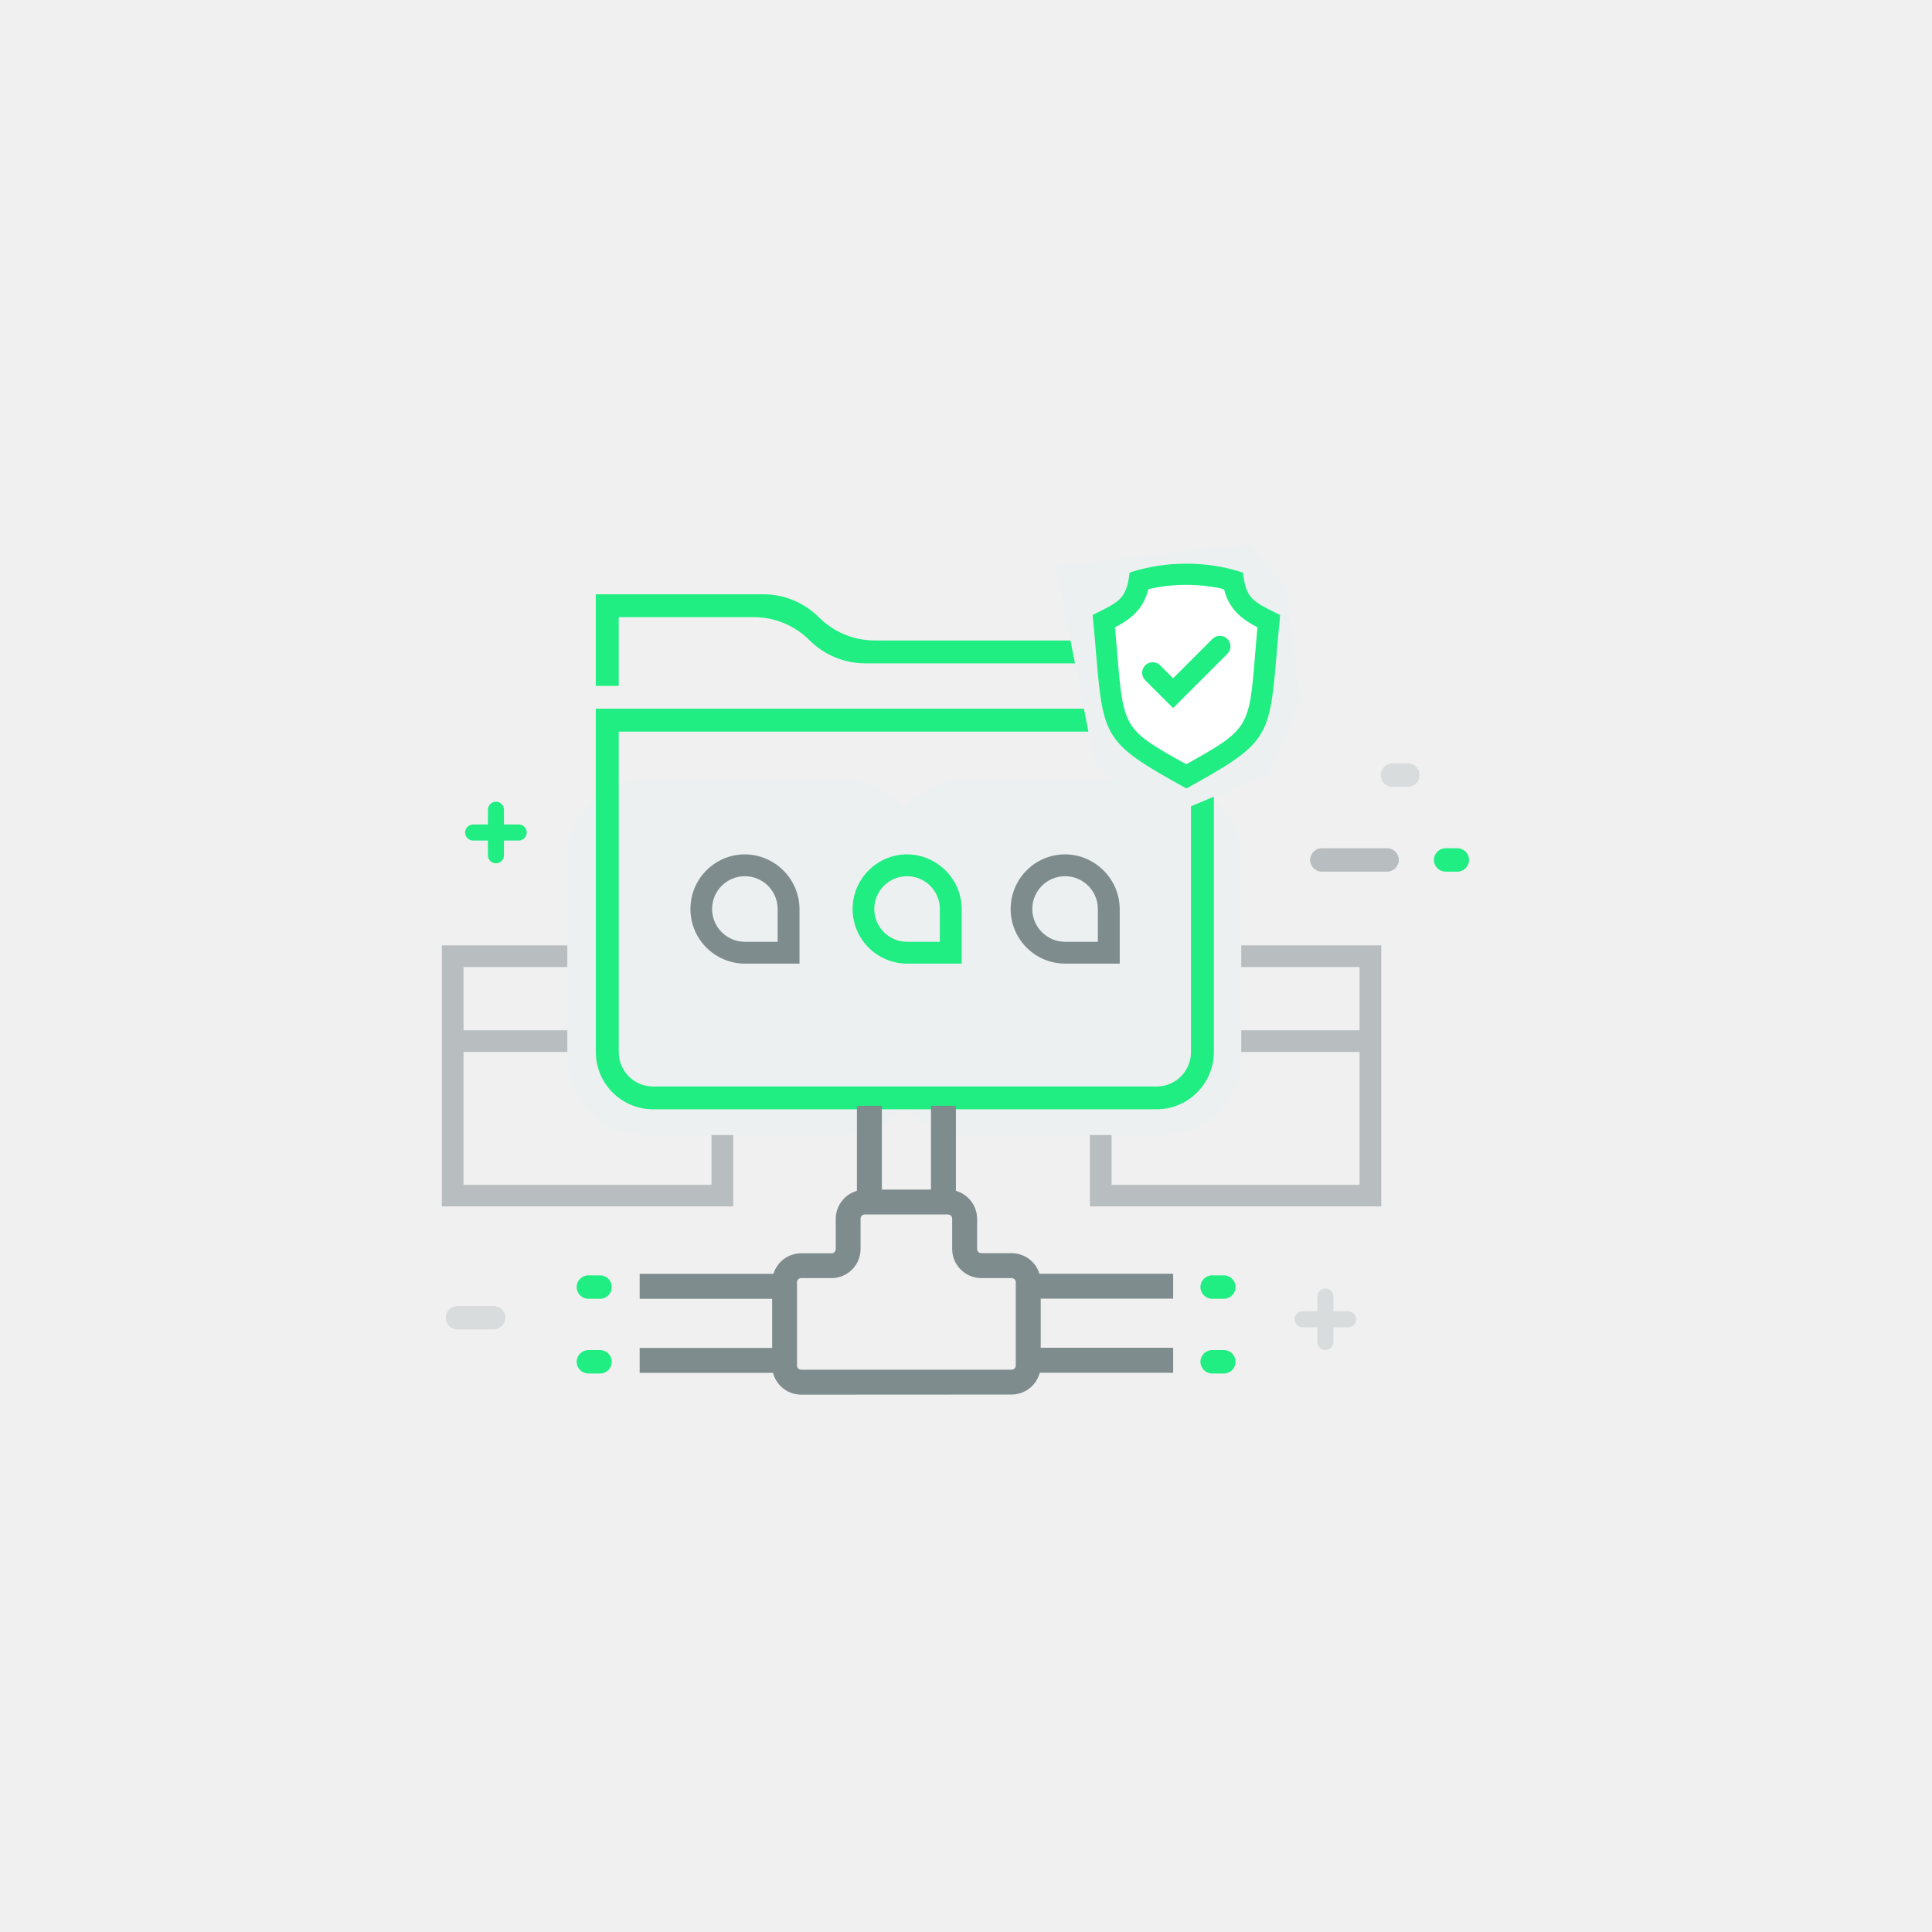
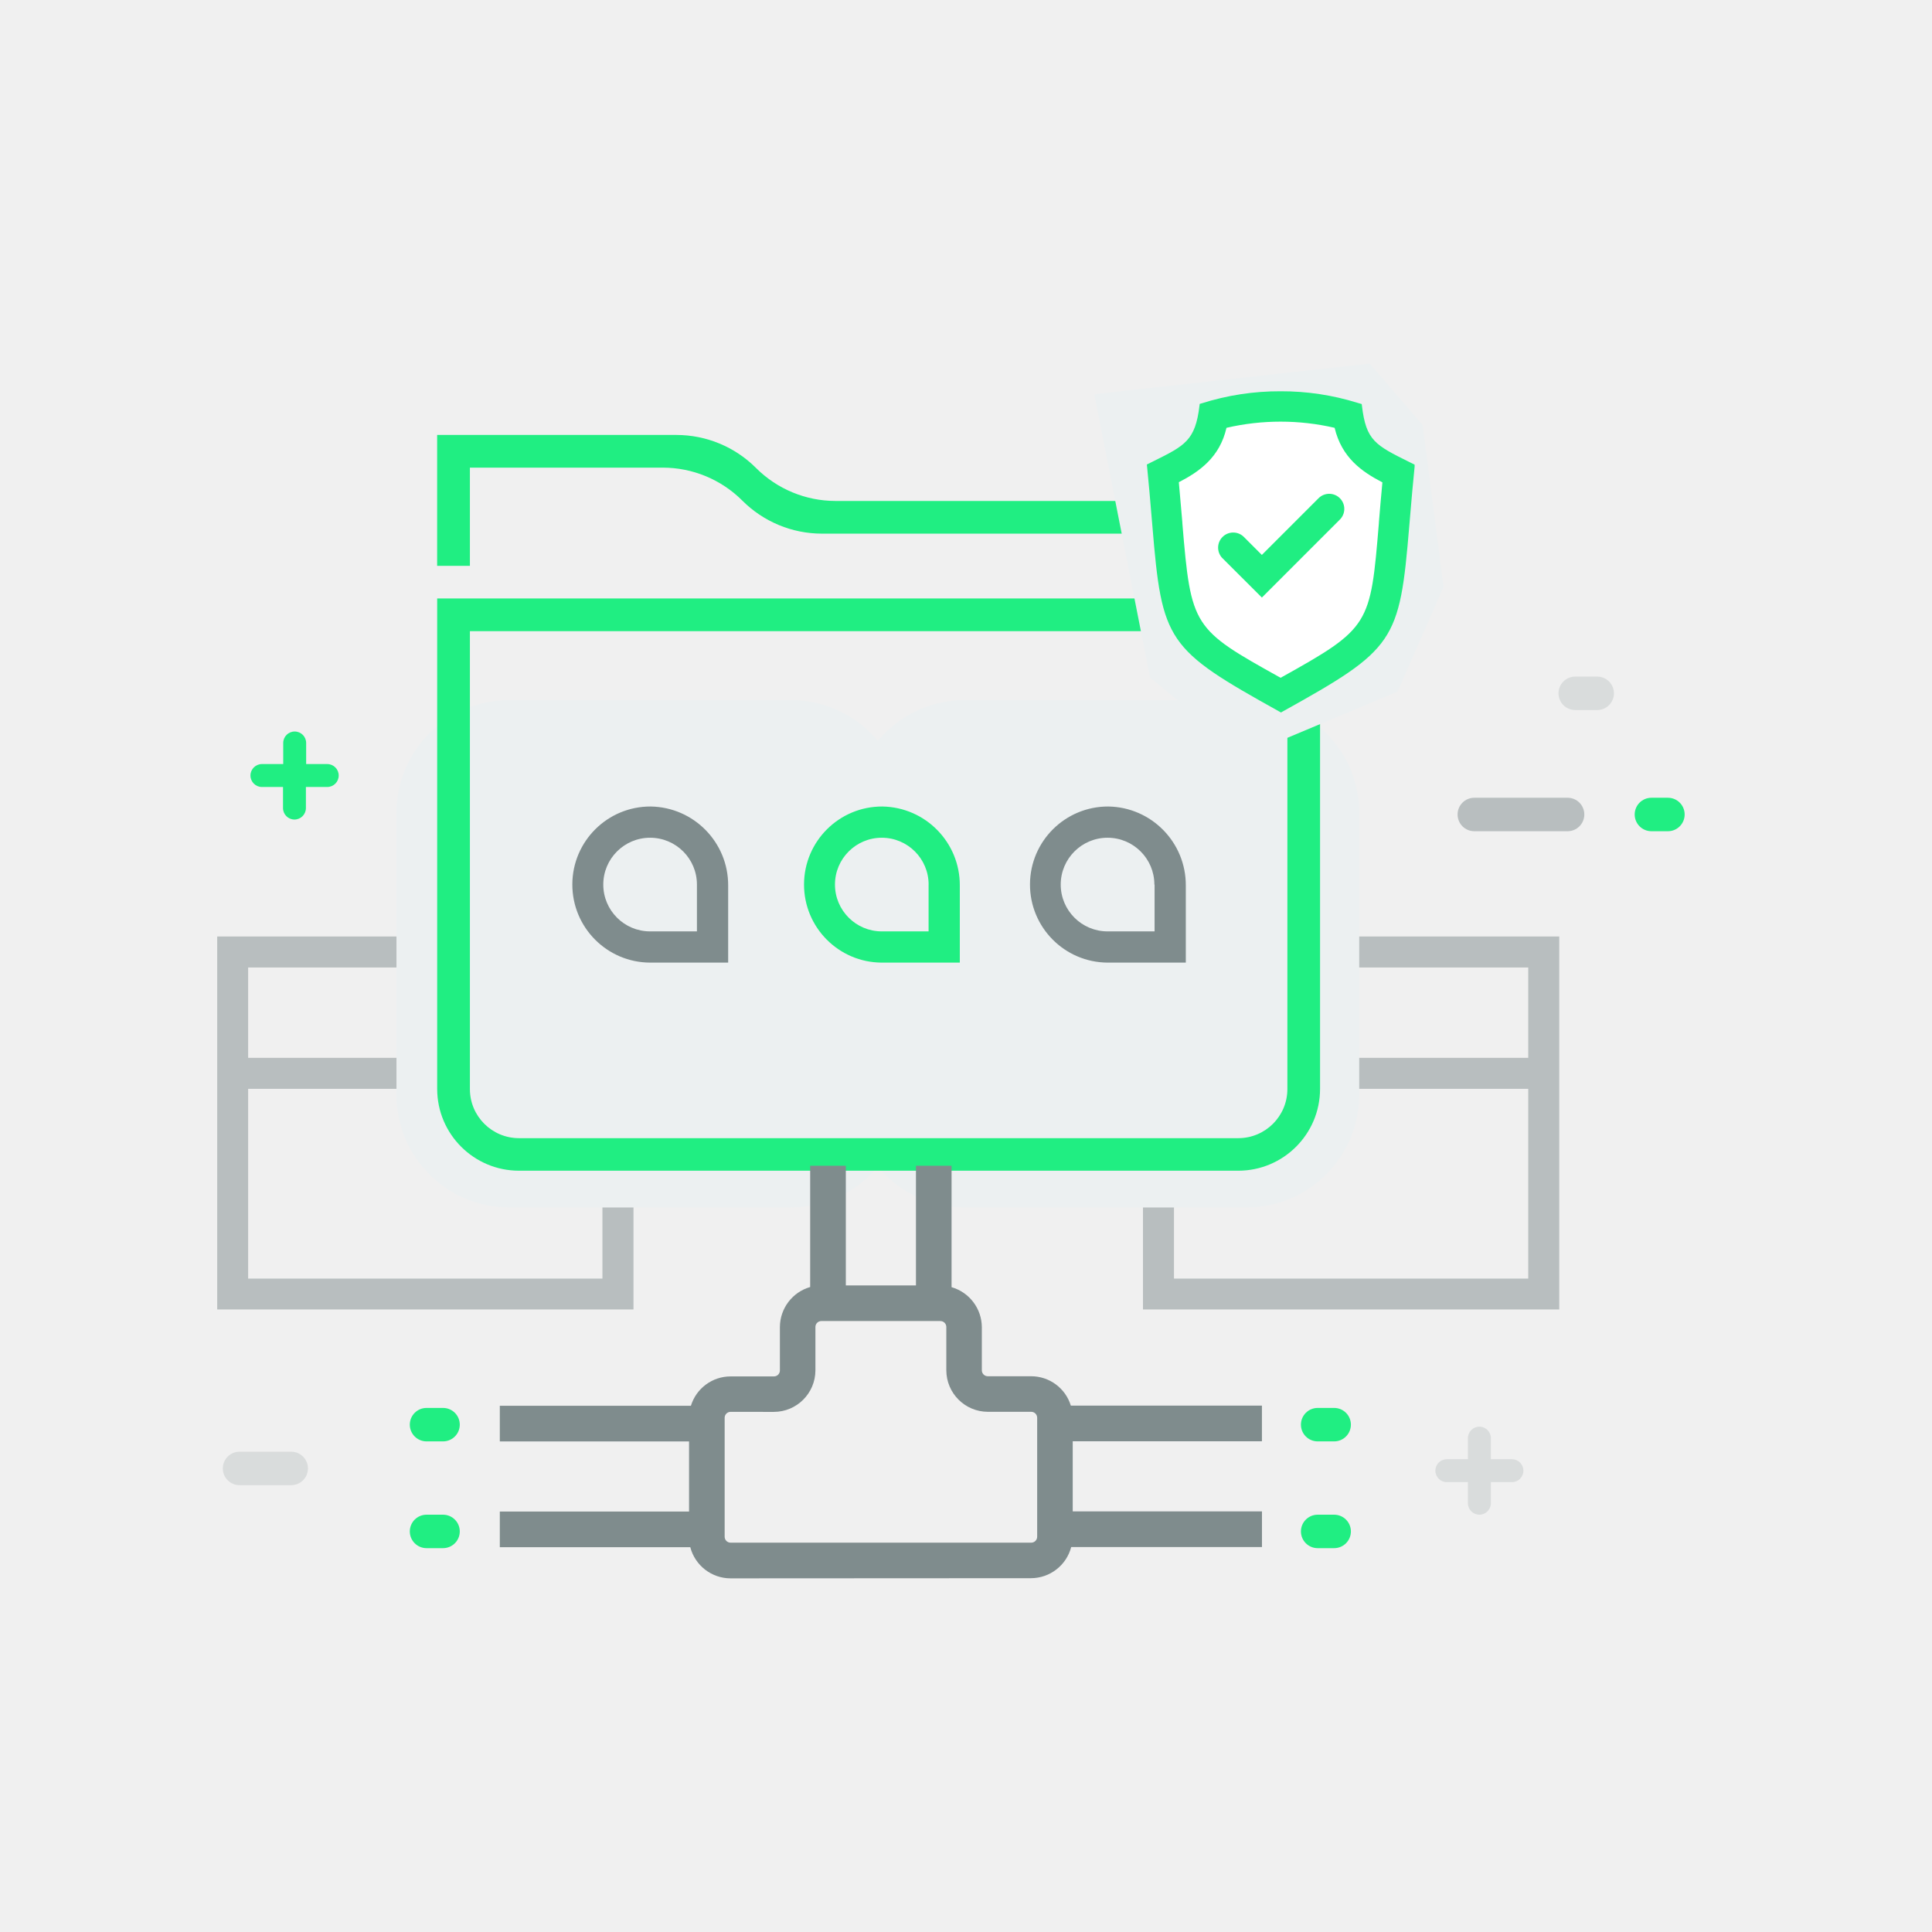
- <svg xmlns="http://www.w3.org/2000/svg" viewBox="0 0 669 669">
+ <svg xmlns="http://www.w3.org/2000/svg" id="Layer_1" data-name="Layer 1" viewBox="0 0 468.3 468.3">
  <defs>
-     <style>.cls-1,.cls-9{fill:#fff;}.cls-1{opacity:0;}.cls-2{fill:#20ee82;}.cls-3,.cls-8{opacity:0.2;}.cls-4,.cls-6,.cls-8{fill:#7f8c8d;}.cls-5,.cls-6{opacity:0.5;}.cls-7{fill:#ecf0f1;}</style>
+     <style>.cls-1,.cls-9{fill:#fff;}.cls-1{fill-opacity:0;}.cls-2{fill:#20ee82;}.cls-3,.cls-8{opacity:0.2;}.cls-4,.cls-6,.cls-8{fill:#7f8c8d;}.cls-5,.cls-6{opacity:0.5;}.cls-6,.cls-8{isolation:isolate;}.cls-7{fill:#ecf0f1;}</style>
  </defs>
  <g id="Layer_2" data-name="Layer 2">
-     <rect class="cls-1" width="669" height="669" />
+     <rect class="cls-1" width="468.3" height="468.3" />
  </g>
  <g id="Layer_7" data-name="Layer 7">
-     <path class="cls-2" d="M7288.24,7306.12h4.05a4.05,4.05,0,1,1,0,8.11h-4.05a4.05,4.05,0,1,1,0-8.11Z" transform="translate(-6868.5 -6864.5)" />
+     <path class="cls-2" d="M419.74,441.62h4a4.05,4.05,0,0,1,0,8.11h-4a4.05,4.05,0,0,1,0-8.11Z" transform="translate(-100.35 -100.35)" />
    <g class="cls-3">
-       <path class="cls-4" d="M7350.69,7128.85H7356a4.05,4.05,0,0,1,0,8.11h-5.33a4.05,4.05,0,0,1,0-8.11Z" transform="translate(-6868.5 -6864.5)" />
+       <path class="cls-4" d="M482.19,264.35h5.31a4.05,4.05,0,0,1,0,8.11h-5.33a4.05,4.05,0,0,1,0-8.11Z" transform="translate(-100.35 -100.35)" />
    </g>
    <g class="cls-3">
-       <path class="cls-4" d="M7026.91,7316.73h12.53a4.05,4.05,0,0,1,0,8.11h-12.53a4.05,4.05,0,0,1,0-8.11Z" transform="translate(-6868.5 -6864.5)" />
+       <path class="cls-4" d="M158.41,452.23h12.53a4.05,4.05,0,0,1,0,8.11H158.41a4.05,4.05,0,0,1,0-8.11Z" transform="translate(-100.35 -100.35)" />
    </g>
    <g class="cls-5">
-       <path class="cls-4" d="M7348.82,7166.33h-22.61a4.05,4.05,0,0,1,0-8.11h22.61a4.05,4.05,0,0,1,0,8.11Z" transform="translate(-6868.5 -6864.5)" />
+       <path class="cls-4" d="M480.32,301.83H457.71a4.05,4.05,0,1,1,0-8.11h22.61a4.05,4.05,0,0,1,0,8.11Z" transform="translate(-100.35 -100.35)" />
    </g>
-     <path class="cls-2" d="M7373.14,7166.33h-4.05a4.05,4.05,0,0,1,0-8.11h4.05a4.05,4.05,0,0,1,0,8.11Z" transform="translate(-6868.5 -6864.5)" />
-     <path class="cls-2" d="M7288.24,7332h4.05a4.05,4.05,0,1,1,0,8.11h-4.05a4.05,4.05,0,1,1,0-8.11Z" transform="translate(-6868.5 -6864.5)" />
-     <path class="cls-2" d="M7072.24,7306.12h4.05a4.05,4.05,0,0,1,0,8.11h-4.05a4.05,4.05,0,0,1,0-8.11Z" transform="translate(-6868.5 -6864.5)" />
-     <path class="cls-2" d="M7072.24,7332h4.05a4.05,4.05,0,1,1,0,8.11h-4.05a4.05,4.05,0,1,1,0-8.11Z" transform="translate(-6868.5 -6864.5)" />
-     <path class="cls-2" d="M7040.23,7163.45a2.78,2.78,0,0,1-2.78-2.78v-5.11h-5.11a2.78,2.78,0,0,1,0-5.56h5.11v-5.11a2.78,2.78,0,1,1,5.56,0V7150h5.11a2.78,2.78,0,0,1,0,5.56H7043v5.11A2.78,2.78,0,0,1,7040.23,7163.45Z" transform="translate(-6868.5 -6864.5)" />
-     <path class="cls-6" d="M7245.9,7191.85v90.4H7346.8v-90.4H7245.9Zm93.38,7.51v21.9h-85.87v-21.9Zm-85.87,29.41h85.87v46h-85.87Z" transform="translate(-6868.5 -6864.5)" />
-     <path class="cls-6" d="M7021.51,7191.85v90.4H7122.4v-90.4H7021.51Zm93.38,7.51v21.9H7029v-21.9ZM7029,7228.77h85.87v46H7029Z" transform="translate(-6868.5 -6864.5)" />
-     <rect class="cls-2" x="227.92" y="342.05" width="7.51" height="7.51" />
-     <rect class="cls-7" x="306.84" y="270.06" width="122.97" height="122.97" rx="27.33" ry="27.33" />
-     <rect class="cls-7" x="196.45" y="270.06" width="122.97" height="122.97" rx="27.33" ry="27.33" />
-     <path class="cls-8" d="M7327.44,7332a2.78,2.78,0,0,1-2.78-2.78v-5.11h-5.11a2.78,2.78,0,0,1,0-5.56h5.11v-5.11a2.78,2.78,0,1,1,5.56,0v5.11h5.11a2.78,2.78,0,0,1,0,5.56h-5.11v5.11A2.78,2.78,0,0,1,7327.44,7332Z" transform="translate(-6868.5 -6864.5)" />
-     <path class="cls-2" d="M7082.75,7102V7078.2h46.77a27.28,27.28,0,0,1,19.29,8h0a27.28,27.28,0,0,0,19.29,8h112.8v7.8h7.93v-15.72H7171.39a27.28,27.28,0,0,1-19.29-8h0a27.28,27.28,0,0,0-19.29-8h-58V7102Z" transform="translate(-6868.5 -6864.5)" />
-     <path class="cls-2" d="M7074.82,7109.91V7228.8a19.84,19.84,0,0,0,19.82,19.82H7269a19.84,19.84,0,0,0,19.82-19.82V7109.91Zm206.08,7.93v111a11.9,11.9,0,0,1-11.89,11.89H7094.64a11.9,11.9,0,0,1-11.89-11.89v-111Z" transform="translate(-6868.5 -6864.5)" />
-     <path class="cls-4" d="M7237.45,7160.34a18.92,18.92,0,1,0-.14,37.84h18.92V7179.5a19.07,19.07,0,0,0-18.78-19.16m11.21,18.92v11.35h-11.35a11.35,11.35,0,1,1,11.35-11.35" transform="translate(-6868.5 -6864.5)" />
-     <path class="cls-4" d="M7126.57,7160.34a18.92,18.92,0,1,0-.14,37.84h18.92V7179.5a19.07,19.07,0,0,0-18.78-19.16m11.21,18.92v11.35h-11.35a11.35,11.35,0,1,1,11.35-11.35" transform="translate(-6868.5 -6864.5)" />
-     <path class="cls-4" d="M7145.92,7347.43a10.1,10.1,0,0,1-9.75-7.55H7090v-8.64h45.87v-17H7090v-8.64h46.32a10.06,10.06,0,0,1,9.63-7.12h10.5a1.44,1.44,0,0,0,1.44-1.44v-10.5a10.15,10.15,0,0,1,7.34-9.69v-29.43h8.64v29h17v-29h8.64v29.43a10.15,10.15,0,0,1,7.34,9.69V7297a1.44,1.44,0,0,0,1.44,1.44h10.5a10.06,10.06,0,0,1,9.63,7.12h46.32v8.64h-45.87v17h45.87v8.64h-46.2a10.1,10.1,0,0,1-9.75,7.55Zm0-40.36a1.44,1.44,0,0,0-1.44,1.44v28.84a1.44,1.44,0,0,0,1.44,1.44h72.87a1.44,1.44,0,0,0,1.44-1.44v-28.84a1.44,1.44,0,0,0-1.44-1.44h-10.5a10.09,10.09,0,0,1-10.08-10.08v-10.5a1.44,1.44,0,0,0-1.44-1.44h-28.84a1.44,1.44,0,0,0-1.44,1.44V7297a10.09,10.09,0,0,1-10.08,10.08Z" transform="translate(-6868.5 -6864.5)" />
-     <path class="cls-2" d="M7182.73,7160.34a18.92,18.92,0,1,0-.14,37.84h18.92V7179.5a19.07,19.07,0,0,0-18.78-19.16m11.21,18.92v11.35h-11.35a11.35,11.35,0,1,1,11.35-11.35" transform="translate(-6868.5 -6864.5)" />
-     <polygon class="cls-7" points="365.59 195.9 379.1 264.56 402.07 283.52 439.1 268 450.26 242.61 445.19 203.38 432.35 188.48 365.59 195.9" />
-     <path class="cls-9" d="M7265.56,7067.92a58.66,58.66,0,0,1,27.42,0c1.71,7.87,7.4,11.21,11.74,13.39-.36,3.85-.65,7.3-.9,10.39-2.06,24.83-2.14,25.8-24.54,38.27-22.4-12.46-22.48-13.43-24.54-38.27-.26-3.09-.54-6.54-.9-10.39C7258.16,7079.13,7263.85,7075.78,7265.56,7067.92Z" transform="translate(-6868.5 -6864.5)" />
-     <path class="cls-2" d="M7278.92,7137.31c-27.26-15.16-28.41-16.85-30.75-45.06-.63-7.57-.82-9.59-1.25-14l-.08-.81,1.57-.78c7.61-3.78,10.17-5,11.18-13.44l.06-.47.46-.13a62.52,62.52,0,0,1,19.16-2.93,61.88,61.88,0,0,1,18.65,2.78l1,.29.06.47c1,8.38,3.23,9.49,11.5,13.59l1.26.63,0,.49c-.46,4.72-.65,6.66-1.29,14.32-2.34,28.21-3.49,29.9-30.75,45.06l-.35.2Zm-24.33-55.58c.33,3.58.6,6.81.85,9.73l0,.18c2.1,25.28,2.52,25.65,23.82,37.5,21.71-12.09,21.76-12.69,23.82-37.5l0-.18c.24-2.92.51-6.15.85-9.73-5-2.59-9.86-6.05-11.58-13.22a58.1,58.1,0,0,0-26.21,0C7264.45,7075.68,7259.63,7079.14,7254.59,7081.73Z" transform="translate(-6868.5 -6864.5)" />
-     <path class="cls-2" d="M7247.6,7077.86c.45,4.65.64,6.58,1.29,14.33,2.29,27.61,3.14,29.33,30.39,44.49,27.26-15.16,28.09-16.89,30.39-44.49.64-7.67.82-9.57,1.29-14.33-8.85-4.41-11.61-5.51-12.7-14.56a63.48,63.48,0,0,0-37.93,0C7259.2,7072.49,7256.21,7073.56,7247.6,7077.86Zm18-9.94a58.66,58.66,0,0,1,27.42,0c1.71,7.87,7.4,11.21,11.74,13.39-.36,3.85-.65,7.3-.9,10.39-2.06,24.83-2.14,25.8-24.54,38.27-22.4-12.46-22.48-13.43-24.54-38.27-.26-3.09-.54-6.54-.9-10.39C7258.16,7079.13,7263.85,7075.78,7265.56,7067.92Z" transform="translate(-6868.5 -6864.5)" />
-     <path class="cls-2" d="M7265.06,7100.05a3.65,3.65,0,0,1,5.17-5.17l4.48,4.48,13.62-13.62a3.65,3.65,0,1,1,5.17,5.17l-18.78,18.78Z" transform="translate(-6868.5 -6864.5)" />
-     <path class="cls-2" d="M7265.57,7099.54l9.14,9.14,18.27-18.27a2.93,2.93,0,0,0,0-4.15h0a2.93,2.93,0,0,0-4.15,0l-14.12,14.13-5-5a2.93,2.93,0,0,0-4.15,0h0A2.93,2.93,0,0,0,7265.57,7099.54Z" transform="translate(-6868.5 -6864.5)" />
+     <path class="cls-2" d="M504.64,301.83h-4a4.05,4.05,0,1,1,0-8.11h4a4.05,4.05,0,1,1,0,8.11Z" transform="translate(-100.35 -100.35)" />
+     <path class="cls-2" d="M419.74,467.5h4a4.05,4.05,0,0,1,0,8.11h-4a4.05,4.05,0,0,1,0-8.11Z" transform="translate(-100.35 -100.35)" />
+     <path class="cls-2" d="M203.74,441.62h4a4.05,4.05,0,0,1,0,8.11h-4a4.05,4.05,0,0,1,0-8.11Z" transform="translate(-100.35 -100.35)" />
+     <path class="cls-2" d="M203.74,467.5h4a4.05,4.05,0,0,1,0,8.11h-4a4.05,4.05,0,0,1,0-8.11Z" transform="translate(-100.35 -100.35)" />
+     <path class="cls-2" d="M171.73,299a2.78,2.78,0,0,1-2.78-2.78v-5.11h-5.11a2.78,2.78,0,0,1,0-5.56H169v-5.11a2.78,2.78,0,1,1,5.56,0v5.11h5.11a2.78,2.78,0,1,1,0,5.56H174.5v5.11A2.78,2.78,0,0,1,171.73,299Z" transform="translate(-100.35 -100.35)" />
+     <path class="cls-6" d="M377.4,327.35v90.4H478.3v-90.4Zm93.38,7.51v21.9H384.91v-21.9Zm-85.87,29.41h85.87v46H384.91Z" transform="translate(-100.35 -100.35)" />
+     <path class="cls-6" d="M153,327.35v90.4H253.9v-90.4Zm93.38,7.51v21.9H160.5v-21.9ZM160.5,364.27h85.87v46H160.5Z" transform="translate(-100.35 -100.35)" />
+     <rect class="cls-2" x="127.57" y="241.7" width="7.51" height="7.51" />
+     <rect class="cls-7" x="206.49" y="169.71" width="122.97" height="122.97" rx="27.33" ry="27.33" />
+     <rect class="cls-7" x="96.1" y="169.71" width="122.97" height="122.97" rx="27.33" ry="27.33" />
+     <path class="cls-8" d="M458.94,467.5a2.78,2.78,0,0,1-2.78-2.78v-5.11h-5.11a2.78,2.78,0,0,1,0-5.56h5.11v-5.11a2.78,2.78,0,1,1,5.56,0v5.11h5.11a2.78,2.78,0,1,1,0,5.56h-5.11v5.11a2.78,2.78,0,0,1-2.78,2.78Z" transform="translate(-100.35 -100.35)" />
+     <path class="cls-2" d="M214.25,237.5V213.7H261a27.28,27.28,0,0,1,19.29,8h0a27.28,27.28,0,0,0,19.29,8H412.4v7.8h7.93V221.78H302.89a27.28,27.28,0,0,1-19.29-8h0a27.28,27.28,0,0,0-19.29-8h-58V237.5Z" transform="translate(-100.35 -100.35)" />
+     <path class="cls-2" d="M206.32,245.41V364.3a19.84,19.84,0,0,0,19.82,19.82H400.5a19.84,19.84,0,0,0,19.82-19.82V245.41Zm206.08,7.93v111a11.9,11.9,0,0,1-11.89,11.89H226.14a11.9,11.9,0,0,1-11.89-11.89v-111Z" transform="translate(-100.35 -100.35)" />
+     <path class="cls-4" d="M369,295.84a18.92,18.92,0,1,0-.14,37.84h18.92V315A19.07,19.07,0,0,0,369,295.84m11.21,18.92v11.35H368.81a11.35,11.35,0,1,1,11.35-11.35" transform="translate(-100.35 -100.35)" />
+     <path class="cls-4" d="M258.07,295.84a18.92,18.92,0,1,0-.14,37.84h18.92V315a19.07,19.07,0,0,0-18.78-19.16m11.21,18.92v11.35H257.93a11.35,11.35,0,1,1,11.35-11.35" transform="translate(-100.35 -100.35)" />
+     <path class="cls-4" d="M277.42,482.93a10.1,10.1,0,0,1-9.75-7.55H221.5v-8.64h45.87v-17H221.5V441.1h46.32a10.06,10.06,0,0,1,9.63-7.12h10.5a1.44,1.44,0,0,0,1.44-1.44V422a10.15,10.15,0,0,1,7.34-9.69V382.92h8.64v29h17v-29H331v29.43a10.15,10.15,0,0,1,7.34,9.69V432.5a1.44,1.44,0,0,0,1.44,1.44h10.5a10.06,10.06,0,0,1,9.63,7.12h46.32v8.64H360.37v17h45.87v8.64H360a10.1,10.1,0,0,1-9.75,7.55Zm0-40.36A1.44,1.44,0,0,0,276,444v28.84a1.44,1.44,0,0,0,1.44,1.44h72.87a1.44,1.44,0,0,0,1.44-1.44V444a1.44,1.44,0,0,0-1.44-1.44h-10.5a10.09,10.09,0,0,1-10.08-10.08V422a1.44,1.44,0,0,0-1.44-1.44H299.43A1.44,1.44,0,0,0,298,422V432.5a10.09,10.09,0,0,1-10.08,10.08Z" transform="translate(-100.35 -100.35)" />
+     <path class="cls-2" d="M314.23,295.84a18.92,18.92,0,1,0-.14,37.84H333V315a19.07,19.07,0,0,0-18.78-19.16m11.21,18.92v11.35H314.09a11.35,11.35,0,1,1,11.35-11.35" transform="translate(-100.35 -100.35)" />
+     <polygon class="cls-7" points="265.24 95.55 278.75 164.21 301.72 183.17 338.75 167.65 349.91 142.26 344.84 103.03 332 88.13 265.24 95.55" />
+     <path class="cls-9" d="M397.06,203.42a58.66,58.66,0,0,1,27.42,0c1.71,7.87,7.4,11.21,11.74,13.39-.36,3.85-.65,7.3-.9,10.39-2.06,24.83-2.14,25.8-24.54,38.27C388.38,253,388.3,252,386.24,227.2c-.26-3.09-.54-6.54-.9-10.39C389.66,214.63,395.35,211.28,397.06,203.42Z" transform="translate(-100.35 -100.35)" />
+     <path class="cls-2" d="M410.42,272.81C383.16,257.65,382,256,379.67,227.75c-.63-7.57-.82-9.59-1.25-14l-.08-.81,1.57-.78c7.61-3.78,10.17-5,11.18-13.44l.06-.47.46-.13a62.52,62.52,0,0,1,19.16-2.93A61.87,61.87,0,0,1,429.42,198l1,.29.06.47c1,8.38,3.23,9.49,11.5,13.59l1.26.63v.49c-.46,4.72-.65,6.66-1.29,14.32-2.34,28.21-3.49,29.9-30.75,45.06l-.35.2Zm-24.33-55.58c.33,3.58.6,6.81.85,9.73v.18c2.1,25.28,2.52,25.65,23.82,37.5,21.71-12.09,21.76-12.69,23.82-37.5V227c.24-2.92.51-6.15.85-9.73-5-2.59-9.86-6-11.58-13.22a58.09,58.09,0,0,0-26.21,0C396,211.18,391.13,214.64,386.09,217.23Z" transform="translate(-100.35 -100.35)" />
+     <path class="cls-2" d="M379.1,213.36c.45,4.65.64,6.58,1.29,14.33,2.29,27.61,3.14,29.33,30.39,44.49C438,257,438.87,255.29,441.17,227.69c.64-7.67.82-9.57,1.29-14.33-8.85-4.41-11.61-5.51-12.7-14.56a63.48,63.48,0,0,0-37.93,0C390.7,208,387.71,209.06,379.1,213.36Zm18-9.94a58.66,58.66,0,0,1,27.42,0c1.71,7.87,7.4,11.21,11.74,13.39-.36,3.85-.65,7.3-.9,10.39-2.06,24.83-2.14,25.8-24.54,38.27C388.42,253,388.34,252,386.28,227.2c-.26-3.09-.54-6.54-.9-10.39,4.28-2.18,10-5.53,11.68-13.39Z" transform="translate(-100.35 -100.35)" />
+     <path class="cls-2" d="M396.56,235.55a3.66,3.66,0,0,1,5.17-5.17l4.48,4.48,13.62-13.62a3.66,3.66,0,1,1,5.17,5.17h0l-18.78,18.78Z" transform="translate(-100.35 -100.35)" />
+     <path class="cls-2" d="M397.07,235l9.14,9.14,18.27-18.27a2.93,2.93,0,0,0,0-4.14h0a2.93,2.93,0,0,0-4.14,0h0l-14.12,14.13-5-5a2.93,2.93,0,0,0-4.14,0h0a2.93,2.93,0,0,0,0,4.14Z" transform="translate(-100.35 -100.35)" />
  </g>
</svg>
